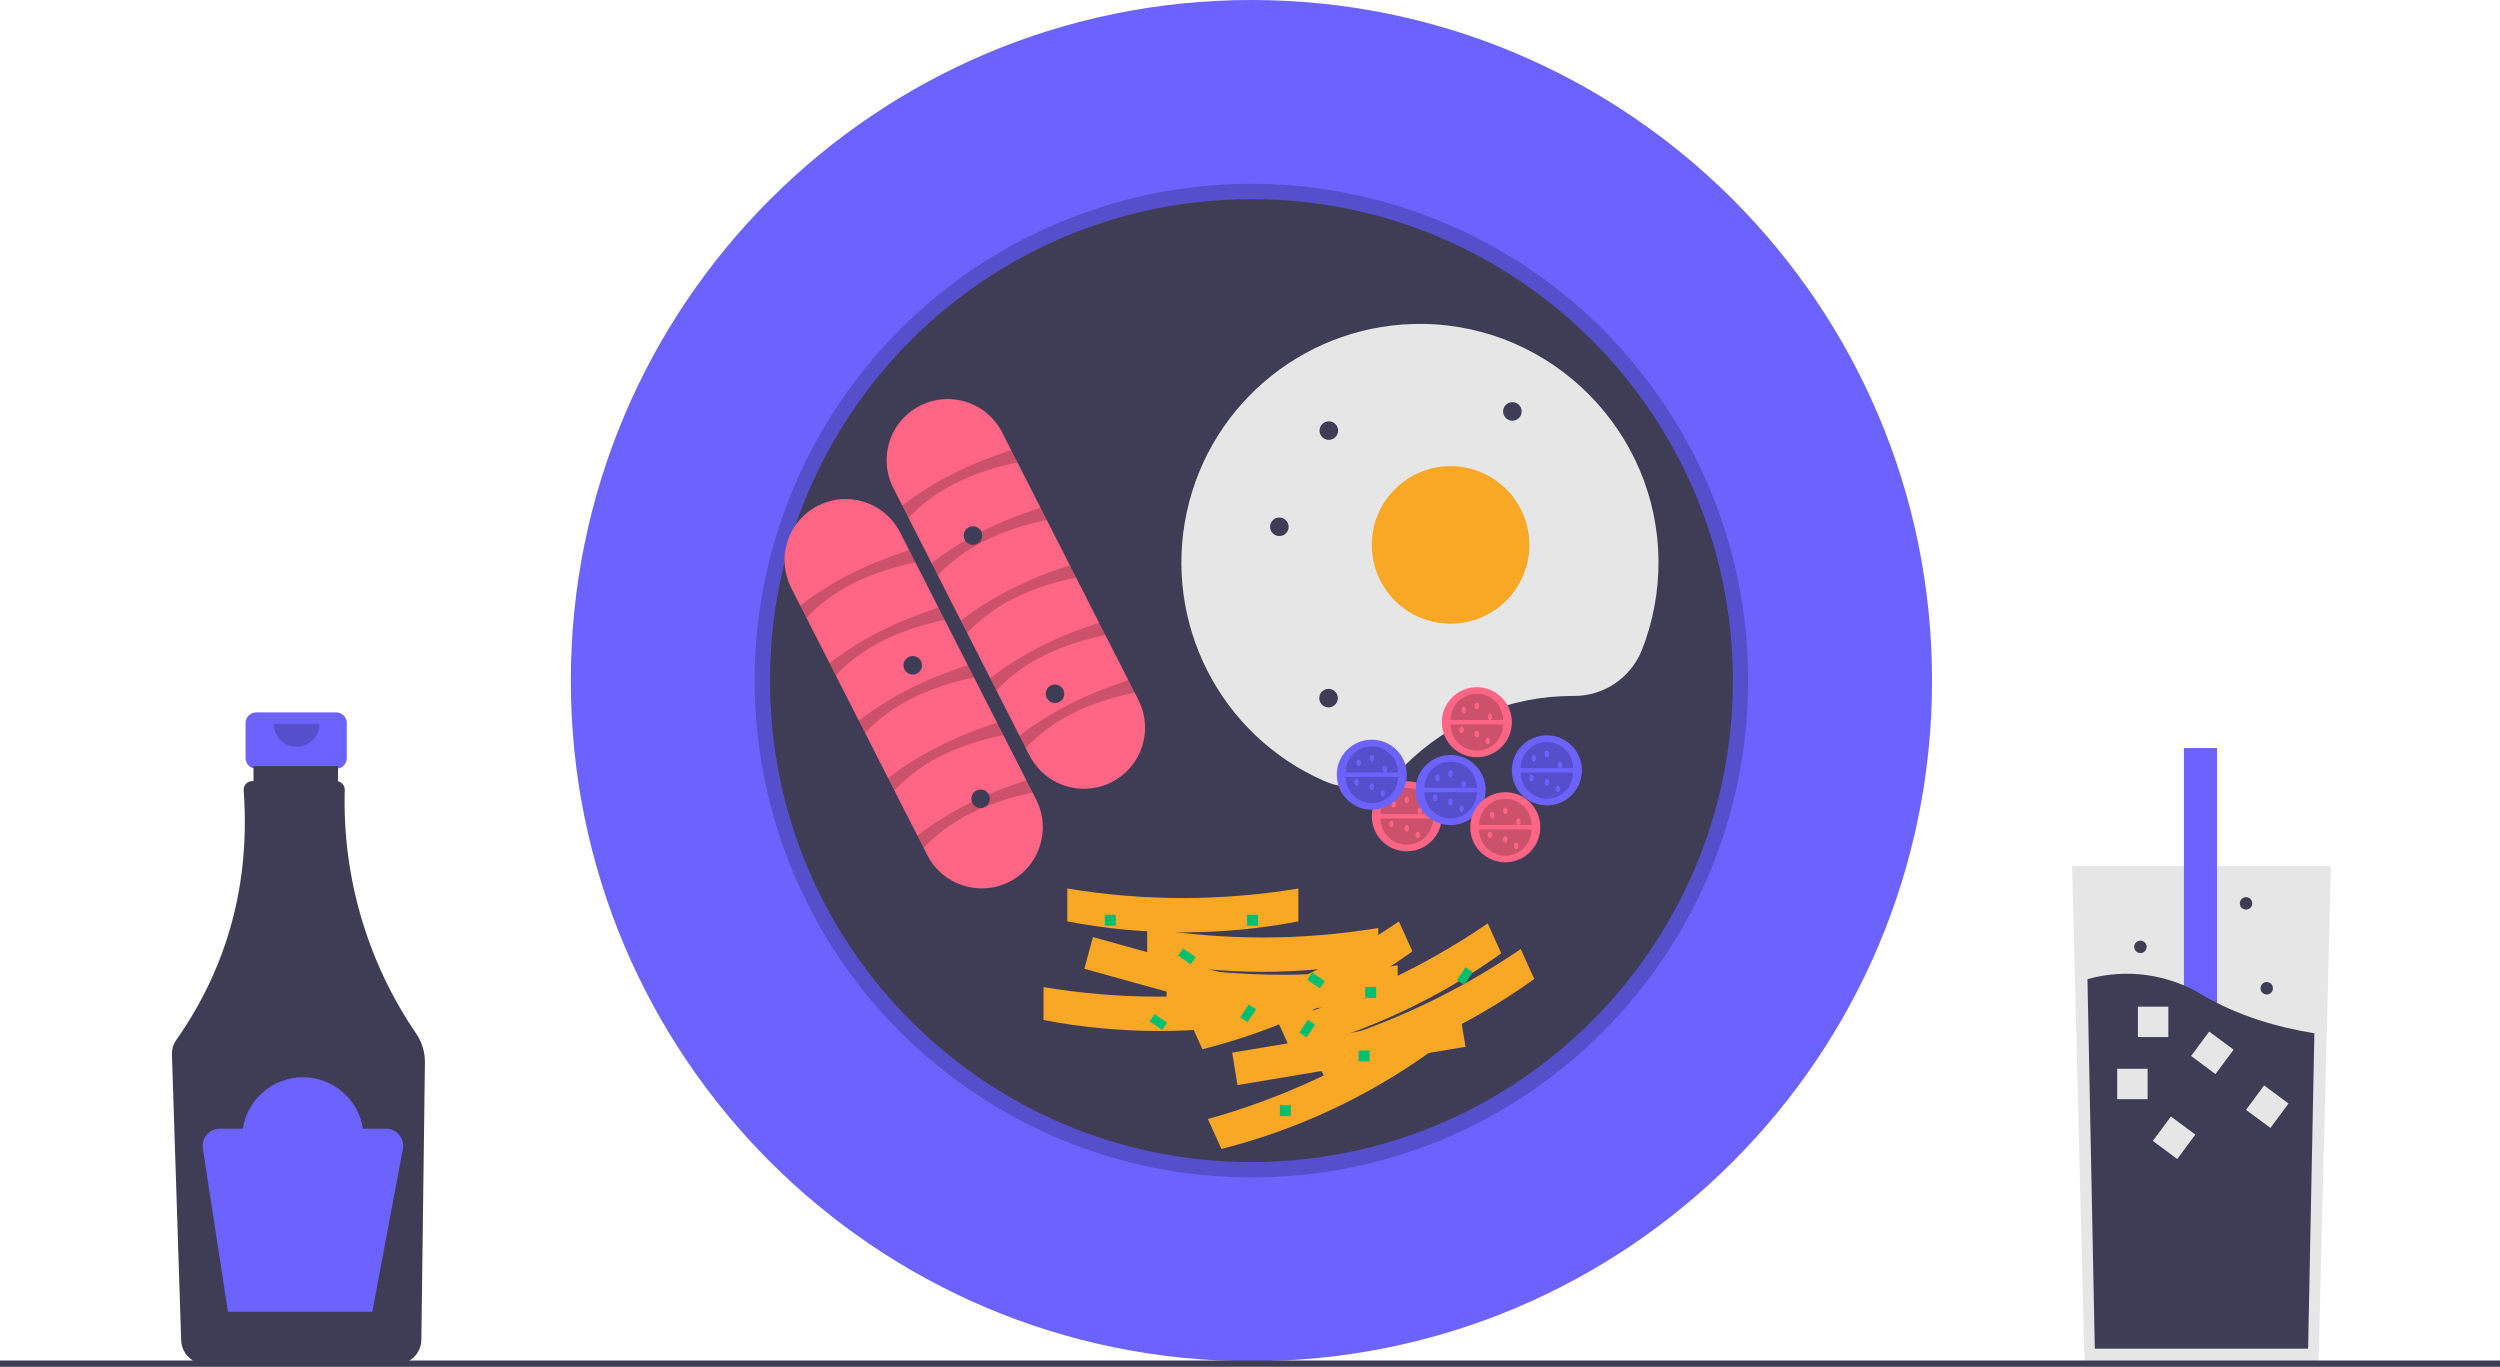
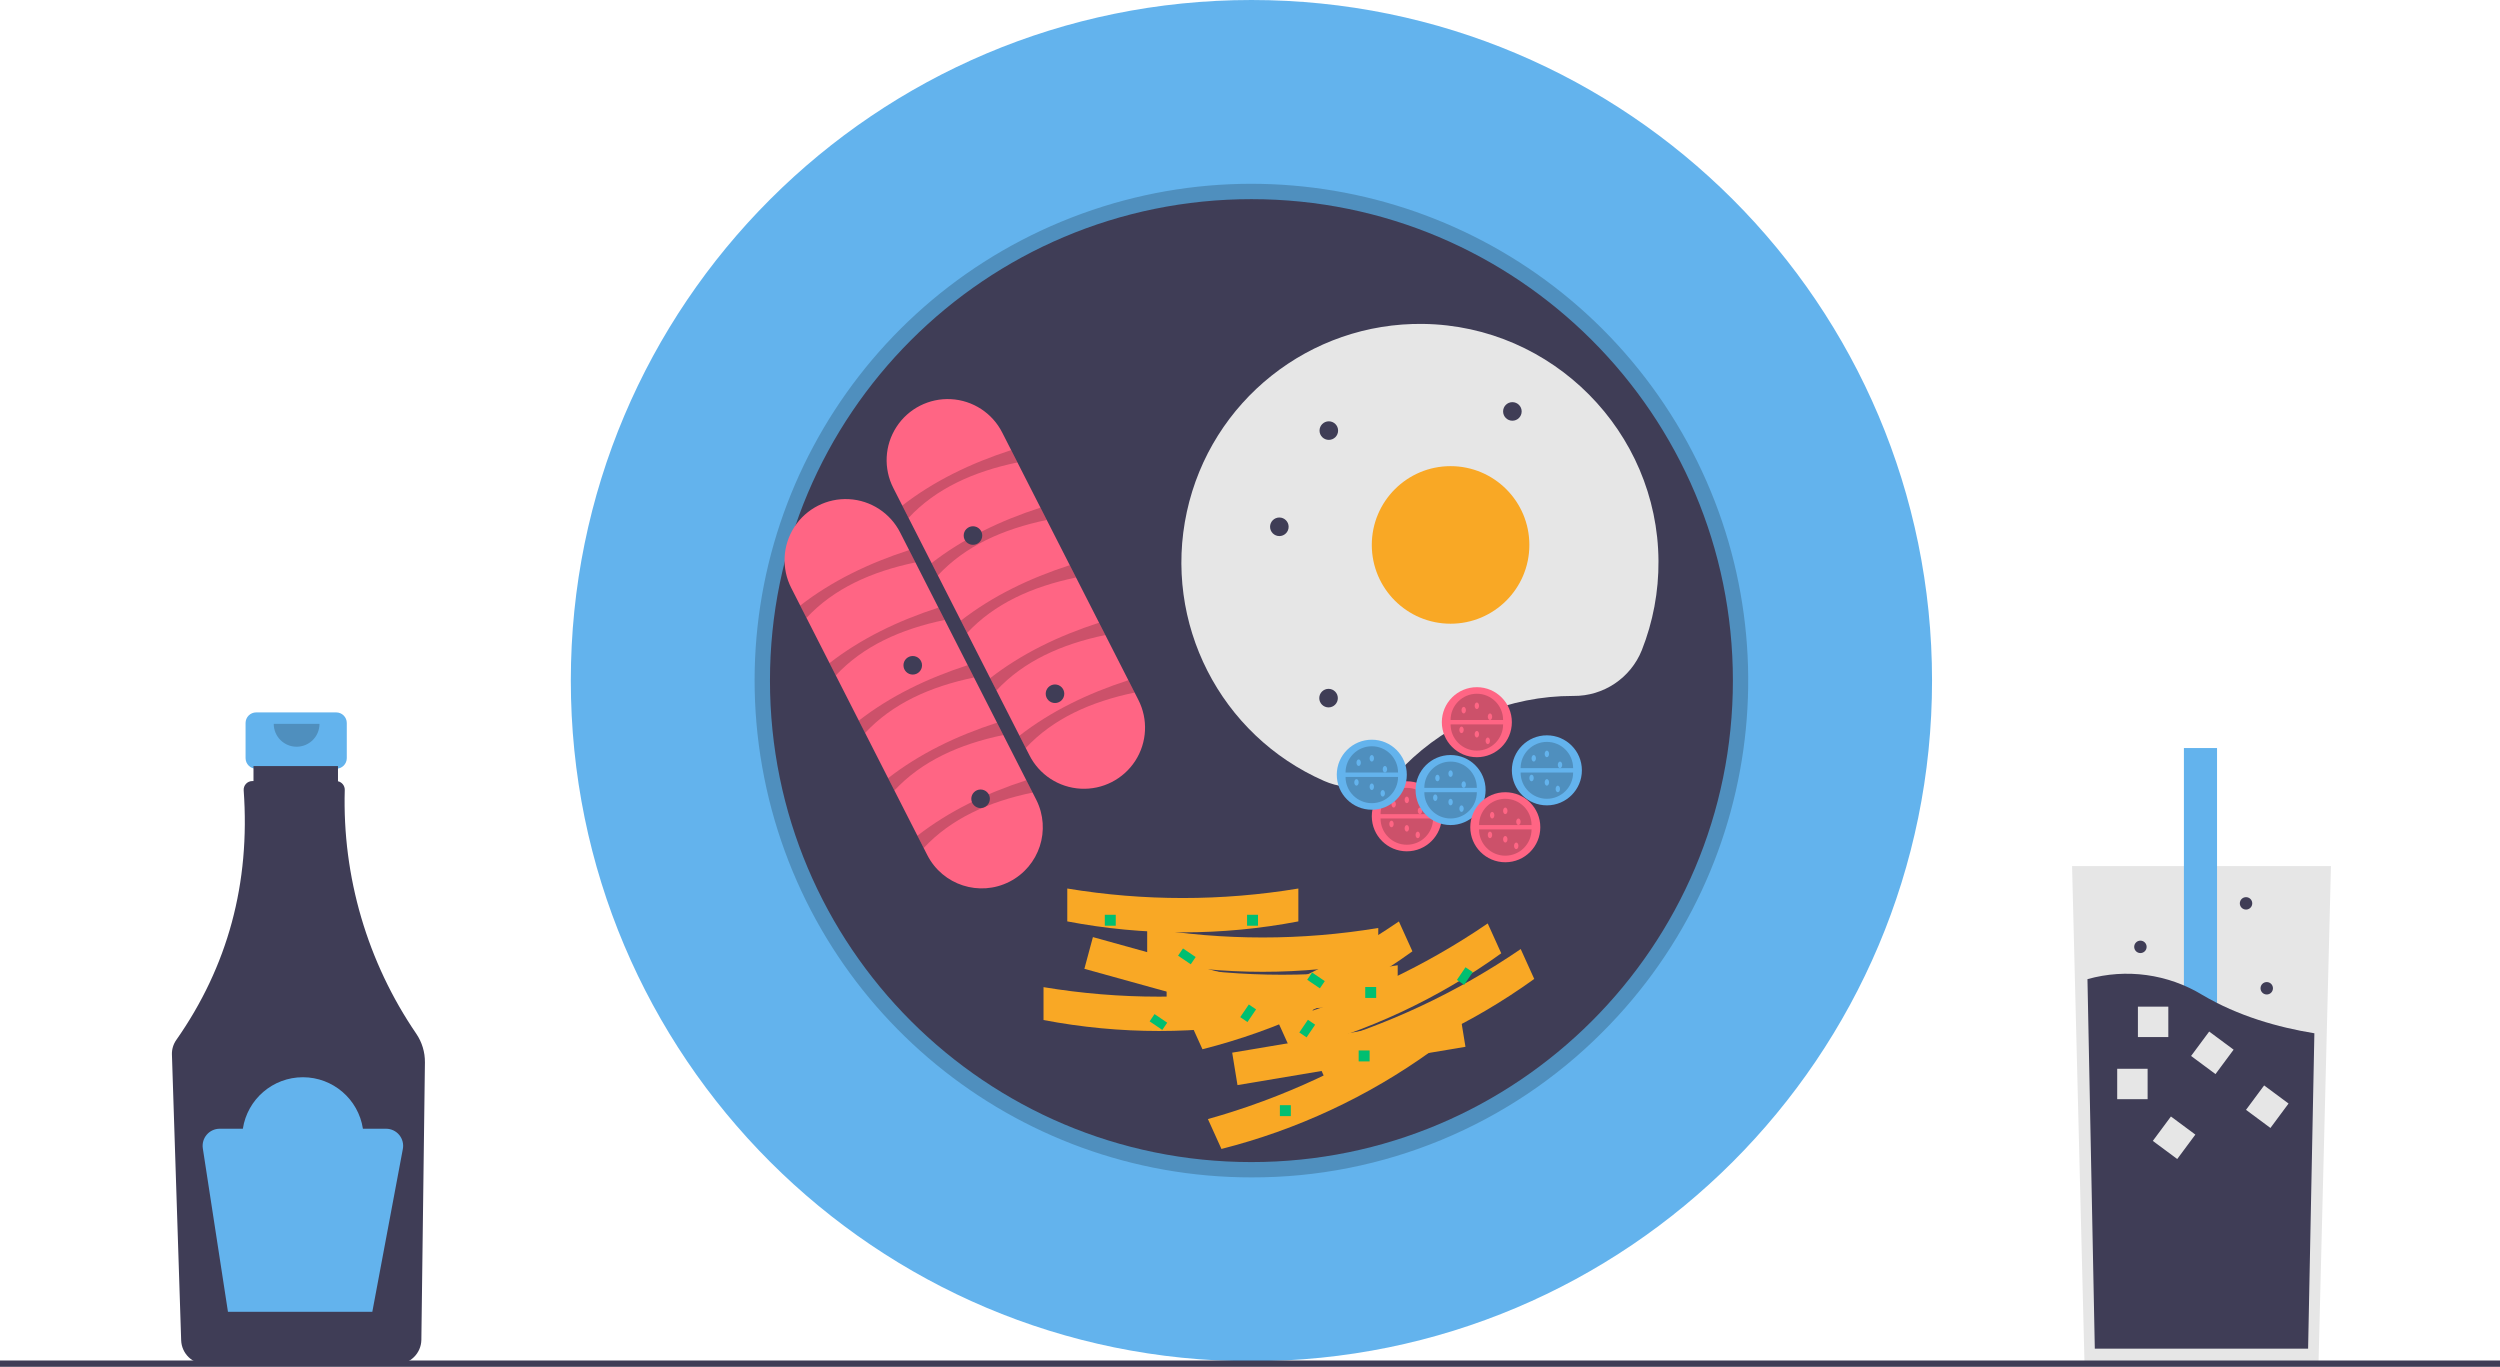
<svg xmlns="http://www.w3.org/2000/svg" id="e8a6e089-f0a2-4336-8fc5-733c88302415" data-name="Layer 1" width="888" height="485.489" viewBox="0 0 888 485.489">
-   <path d="M275.412,460.3H246.993a3.768,3.768,0,0,0-3.768,3.768v12.474a3.768,3.768,0,0,0,3.768,3.768h4.709V499h19V480.31h4.709a3.768,3.768,0,0,0,3.768-3.768V464.068A3.768,3.768,0,0,0,275.412,460.3Z" transform="translate(-156 -207.2555)" fill="#6c63ff" />
+   <path d="M275.412,460.3H246.993a3.768,3.768,0,0,0-3.768,3.768v12.474a3.768,3.768,0,0,0,3.768,3.768h4.709V499h19V480.31h4.709a3.768,3.768,0,0,0,3.768-3.768V464.068A3.768,3.768,0,0,0,275.412,460.3Z" transform="translate(-156 -207.2555)" fill="#63b3ed" />
  <path d="M303.877,574.461a146.105,146.105,0,0,1-25.418-86.624,3.081,3.081,0,0,0-2.405-3.075V479.372H246.039v5.315h-.414a3.08,3.08,0,0,0-3.067,3.308q3.547,49.442-23.954,88.677a8.487,8.487,0,0,0-1.536,5.144l3.282,101.518a8.788,8.788,0,0,0,8.713,8.482h67.887a8.791,8.791,0,0,0,8.718-8.632l1.265-98.566A17.789,17.789,0,0,0,303.877,574.461Z" transform="translate(-156 -207.2555)" fill="#3f3d56" />
  <path d="M269.488,464.365a8.129,8.129,0,0,1-16.258,0" transform="translate(-156 -207.2555)" opacity="0.2" />
-   <path d="M293.13,608.182h-8.221a21.576,21.576,0,0,0-42.649,0h-8.221a6.067,6.067,0,0,0-5.996,6.989l8.929,58.041h51.274l10.846-57.846A6.067,6.067,0,0,0,293.13,608.182Z" transform="translate(-156 -207.2555)" fill="#6c63ff" />
+   <path d="M293.13,608.182h-8.221a21.576,21.576,0,0,0-42.649,0h-8.221a6.067,6.067,0,0,0-5.996,6.989l8.929,58.041h51.274l10.846-57.846A6.067,6.067,0,0,0,293.13,608.182Z" transform="translate(-156 -207.2555)" fill="#63b3ed" />
  <polygon points="827.952 307.634 825.98 386.448 823.538 484.181 740.414 484.181 737.552 369.675 736 307.634 827.952 307.634" fill="#e6e6e6" />
-   <rect x="775.723" y="265.704" width="11.77" height="155.95" fill="#6c63ff" />
+   <rect x="775.723" y="265.704" width="11.77" height="155.95" fill="#63b3ed" />
  <path d="M978.067,574.275l-2.226,112.02H900.074l-2.608-131.244a51.634,51.634,0,0,1,40.827,5.615C950.952,568.154,965.173,572.184,978.067,574.275Z" transform="translate(-156 -207.2555)" fill="#3f3d56" />
  <rect x="752.031" y="379.63" width="10.8" height="10.8" fill="#e6e6e6" />
  <rect x="759.387" y="357.562" width="10.8" height="10.8" fill="#e6e6e6" />
  <rect x="936.424" y="575.816" width="10.8" height="10.8" transform="translate(375.5752 -653.9211) rotate(36.56259)" fill="#e6e6e6" />
  <rect x="955.937" y="594.951" width="10.8" height="10.8" transform="translate(390.8143 -661.7792) rotate(36.56259)" fill="#e6e6e6" />
  <rect x="922.834" y="605.986" width="10.8" height="10.8" transform="translate(390.873 -639.8885) rotate(36.56259)" fill="#e6e6e6" />
  <circle cx="805.148" cy="351.035" r="2.207" fill="#3f3d56" />
  <circle cx="760.275" cy="336.323" r="2.207" fill="#3f3d56" />
  <circle cx="797.792" cy="320.875" r="2.207" fill="#3f3d56" />
-   <circle cx="444.508" cy="241.754" r="241.754" fill="#6c63ff" />
+   <circle cx="444.508" cy="241.754" r="241.754" fill="#63b3ed" />
  <path d="M600.508,625.467a176.456,176.456,0,1,1,124.774-51.683A175.304,175.304,0,0,1,600.508,625.467Zm0-342.031c-91.298,0-165.574,74.276-165.574,165.574,0,91.298,74.276,165.574,165.574,165.574,91.298,0,165.574-74.277,165.574-165.574C766.082,357.711,691.806,283.435,600.508,283.435Z" transform="translate(-156 -207.2555)" opacity="0.2" />
  <circle cx="444.508" cy="241.754" r="171.016" fill="#3f3d56" />
  <path d="M473.327,380.627a21.704,21.704,0,1,1,38.681-19.698l48.316,94.878a21.704,21.704,0,1,1-38.681,19.698Z" transform="translate(-156 -207.2555)" fill="#ff6584" />
  <path d="M478.717,391.21l-2.23-4.379c11.129-8.647,24.198-15.007,38.681-19.698l2.23,4.379C501.722,374.776,488.386,380.817,478.717,391.21Z" transform="translate(-156 -207.2555)" opacity="0.2" />
  <path d="M489.123,411.645l-2.23-4.379c11.129-8.647,24.198-15.007,38.681-19.698l2.23,4.379C512.129,395.211,498.793,401.252,489.123,411.645Z" transform="translate(-156 -207.2555)" opacity="0.2" />
  <path d="M499.53,432.081l-2.23-4.379c11.129-8.647,24.198-15.007,38.681-19.698l2.23,4.379C522.535,415.647,509.199,421.688,499.53,432.081Z" transform="translate(-156 -207.2555)" opacity="0.2" />
  <path d="M509.936,452.516l-2.23-4.379c11.129-8.647,24.198-15.007,38.681-19.698l2.23,4.379C532.942,436.082,519.606,442.123,509.936,452.516Z" transform="translate(-156 -207.2555)" opacity="0.2" />
  <path d="M520.343,472.951l-2.23-4.379c11.129-8.647,24.198-15.007,38.681-19.698l2.23,4.379C543.349,456.517,530.013,462.558,520.343,472.951Z" transform="translate(-156 -207.2555)" opacity="0.2" />
  <path d="M437.079,416.146a21.704,21.704,0,1,1,38.681-19.698l48.316,94.878a21.704,21.704,0,0,1-38.681,19.698Z" transform="translate(-156 -207.2555)" fill="#ff6584" />
  <path d="M442.468,426.729l-2.23-4.379c11.129-8.647,24.198-15.007,38.681-19.698l2.23,4.379C465.474,410.295,452.138,416.336,442.468,426.729Z" transform="translate(-156 -207.2555)" opacity="0.2" />
  <path d="M452.875,447.164l-2.23-4.379c11.129-8.647,24.198-15.007,38.681-19.698l2.23,4.379C475.881,430.73,462.544,436.771,452.875,447.164Z" transform="translate(-156 -207.2555)" opacity="0.2" />
  <path d="M463.281,467.6l-2.23-4.379c11.129-8.647,24.198-15.007,38.681-19.698l2.23,4.379C486.287,451.166,472.951,457.207,463.281,467.6Z" transform="translate(-156 -207.2555)" opacity="0.2" />
  <path d="M473.688,488.035l-2.23-4.379c11.129-8.647,24.198-15.007,38.681-19.698l2.23,4.379C496.694,471.601,483.358,477.642,473.688,488.035Z" transform="translate(-156 -207.2555)" opacity="0.2" />
  <path d="M484.095,508.47l-2.23-4.379c11.129-8.647,24.198-15.007,38.681-19.698l2.23,4.379C507.1,492.036,493.764,498.077,484.095,508.47Z" transform="translate(-156 -207.2555)" opacity="0.2" />
  <path d="M714.778,454.451l.153 0a25.888,25.888,0,0,0,24.239-16.236,84.503,84.503,0,0,0,5.923-31.694c-.271-45.911-37.622-83.575-83.529-84.21a84.744,84.744,0,0,0-35.277,162.32,25.667,25.667,0,0,0,28.506-5.286A84.458,84.458,0,0,1,714.778,454.451Z" transform="translate(-156 -207.2555)" fill="#e6e6e6" />
  <circle cx="515.246" cy="193.559" r="27.984" fill="#f9a825" />
  <circle cx="454.426" cy="187.115" r="3.297" fill="#3f3d56" />
  <circle cx="345.598" cy="190.225" r="3.297" fill="#3f3d56" />
  <circle cx="471.996" cy="152.949" r="3.297" fill="#3f3d56" />
  <circle cx="471.902" cy="247.973" r="3.297" fill="#3f3d56" />
  <circle cx="537.199" cy="146.141" r="3.297" fill="#3f3d56" />
  <circle cx="324.207" cy="236.313" r="3.297" fill="#3f3d56" />
  <circle cx="348.305" cy="283.731" r="3.297" fill="#3f3d56" />
  <circle cx="499.7" cy="289.949" r="12.438" fill="#ff6584" />
  <path d="M665.028,497.982a9.328,9.328,0,0,1-18.656,0" transform="translate(-156 -207.2555)" opacity="0.2" />
  <path d="M646.371,496.428a9.328,9.328,0,0,1,18.656,0" transform="translate(-156 -207.2555)" opacity="0.2" />
  <ellipse cx="495.035" cy="285.674" rx="0.777" ry="1.166" fill="#ff6584" />
  <ellipse cx="499.7" cy="284.119" rx="0.777" ry="1.166" fill="#ff6584" />
  <ellipse cx="499.7" cy="294.225" rx="0.777" ry="1.166" fill="#ff6584" />
  <ellipse cx="504.364" cy="288.006" rx="0.777" ry="1.166" fill="#ff6584" />
  <ellipse cx="503.586" cy="296.557" rx="0.777" ry="1.166" fill="#ff6584" />
  <ellipse cx="494.258" cy="292.67" rx="0.777" ry="1.166" fill="#ff6584" />
  <circle cx="524.575" cy="256.524" r="12.438" fill="#ff6584" />
  <path d="M689.903,464.556a9.328,9.328,0,0,1-18.656,0" transform="translate(-156 -207.2555)" opacity="0.2" />
  <path d="M671.246,463.002a9.328,9.328,0,0,1,18.656,0" transform="translate(-156 -207.2555)" opacity="0.2" />
  <ellipse cx="519.91" cy="252.248" rx="0.777" ry="1.166" fill="#ff6584" />
  <ellipse cx="524.575" cy="250.693" rx="0.777" ry="1.166" fill="#ff6584" />
  <ellipse cx="524.575" cy="260.799" rx="0.777" ry="1.166" fill="#ff6584" />
  <ellipse cx="529.239" cy="254.58" rx="0.777" ry="1.166" fill="#ff6584" />
  <ellipse cx="528.461" cy="263.131" rx="0.777" ry="1.166" fill="#ff6584" />
  <ellipse cx="519.133" cy="259.244" rx="0.777" ry="1.166" fill="#ff6584" />
-   <circle cx="549.45" cy="273.625" r="12.438" fill="#6c63ff" />
+   <circle cx="549.45" cy="273.625" r="12.438" fill="#63b3ed" />
  <path d="M714.778,481.658a9.328,9.328,0,0,1-18.656,0" transform="translate(-156 -207.2555)" opacity="0.2" />
  <path d="M696.121,480.103a9.328,9.328,0,0,1,18.656,0" transform="translate(-156 -207.2555)" opacity="0.2" />
-   <ellipse cx="544.785" cy="269.35" rx="0.777" ry="1.166" fill="#6c63ff" />
-   <ellipse cx="549.45" cy="267.795" rx="0.777" ry="1.166" fill="#6c63ff" />
-   <ellipse cx="549.45" cy="277.901" rx="0.777" ry="1.166" fill="#6c63ff" />
-   <ellipse cx="554.114" cy="271.682" rx="0.777" ry="1.166" fill="#6c63ff" />
-   <ellipse cx="553.336" cy="280.233" rx="0.777" ry="1.166" fill="#6c63ff" />
-   <ellipse cx="544.008" cy="276.346" rx="0.777" ry="1.166" fill="#6c63ff" />
-   <circle cx="487.262" cy="275.18" r="12.438" fill="#6c63ff" />
+   <ellipse cx="544.785" cy="269.35" rx="0.777" ry="1.166" fill="#63b3ed" />
+   <ellipse cx="549.45" cy="267.795" rx="0.777" ry="1.166" fill="#63b3ed" />
+   <ellipse cx="549.45" cy="277.901" rx="0.777" ry="1.166" fill="#63b3ed" />
+   <ellipse cx="554.114" cy="271.682" rx="0.777" ry="1.166" fill="#63b3ed" />
+   <ellipse cx="553.336" cy="280.233" rx="0.777" ry="1.166" fill="#63b3ed" />
+   <ellipse cx="544.008" cy="276.346" rx="0.777" ry="1.166" fill="#63b3ed" />
+   <circle cx="487.262" cy="275.18" r="12.438" fill="#63b3ed" />
  <path d="M652.59,483.213a9.328,9.328,0,0,1-18.656,0" transform="translate(-156 -207.2555)" opacity="0.2" />
  <path d="M633.934,481.658a9.328,9.328,0,0,1,18.656,0" transform="translate(-156 -207.2555)" opacity="0.2" />
-   <ellipse cx="482.598" cy="270.904" rx="0.777" ry="1.166" fill="#6c63ff" />
-   <ellipse cx="487.262" cy="269.35" rx="0.777" ry="1.166" fill="#6c63ff" />
-   <ellipse cx="487.262" cy="279.455" rx="0.777" ry="1.166" fill="#6c63ff" />
-   <ellipse cx="491.926" cy="273.236" rx="0.777" ry="1.166" fill="#6c63ff" />
-   <ellipse cx="491.149" cy="281.787" rx="0.777" ry="1.166" fill="#6c63ff" />
-   <ellipse cx="481.821" cy="277.901" rx="0.777" ry="1.166" fill="#6c63ff" />
-   <circle cx="515.246" cy="280.621" r="12.438" fill="#6c63ff" />
+   <ellipse cx="482.598" cy="270.904" rx="0.777" ry="1.166" fill="#63b3ed" />
+   <ellipse cx="487.262" cy="269.35" rx="0.777" ry="1.166" fill="#63b3ed" />
+   <ellipse cx="487.262" cy="279.455" rx="0.777" ry="1.166" fill="#63b3ed" />
+   <ellipse cx="491.926" cy="273.236" rx="0.777" ry="1.166" fill="#63b3ed" />
+   <ellipse cx="491.149" cy="281.787" rx="0.777" ry="1.166" fill="#63b3ed" />
+   <ellipse cx="481.821" cy="277.901" rx="0.777" ry="1.166" fill="#63b3ed" />
+   <circle cx="515.246" cy="280.621" r="12.438" fill="#63b3ed" />
  <path d="M680.575,488.654a9.328,9.328,0,1,1-18.656,0" transform="translate(-156 -207.2555)" opacity="0.2" />
  <path d="M661.918,487.099a9.328,9.328,0,1,1,18.656,0" transform="translate(-156 -207.2555)" opacity="0.2" />
-   <ellipse cx="510.582" cy="276.346" rx="0.777" ry="1.166" fill="#6c63ff" />
-   <ellipse cx="515.246" cy="274.791" rx="0.777" ry="1.166" fill="#6c63ff" />
-   <ellipse cx="515.246" cy="284.897" rx="0.777" ry="1.166" fill="#6c63ff" />
-   <ellipse cx="519.91" cy="278.678" rx="0.777" ry="1.166" fill="#6c63ff" />
-   <ellipse cx="519.133" cy="287.229" rx="0.777" ry="1.166" fill="#6c63ff" />
-   <ellipse cx="509.805" cy="283.342" rx="0.777" ry="1.166" fill="#6c63ff" />
+   <ellipse cx="510.582" cy="276.346" rx="0.777" ry="1.166" fill="#63b3ed" />
+   <ellipse cx="515.246" cy="274.791" rx="0.777" ry="1.166" fill="#63b3ed" />
+   <ellipse cx="515.246" cy="284.897" rx="0.777" ry="1.166" fill="#63b3ed" />
+   <ellipse cx="519.91" cy="278.678" rx="0.777" ry="1.166" fill="#63b3ed" />
+   <ellipse cx="519.133" cy="287.229" rx="0.777" ry="1.166" fill="#63b3ed" />
+   <ellipse cx="509.805" cy="283.342" rx="0.777" ry="1.166" fill="#63b3ed" />
  <circle cx="534.68" cy="293.836" r="12.438" fill="#ff6584" />
  <path d="M700.008,501.869a9.328,9.328,0,1,1-18.656,0" transform="translate(-156 -207.2555)" opacity="0.2" />
  <path d="M681.352,500.314a9.328,9.328,0,1,1,18.656,0" transform="translate(-156 -207.2555)" opacity="0.2" />
  <ellipse cx="530.016" cy="289.561" rx="0.777" ry="1.166" fill="#ff6584" />
  <ellipse cx="534.68" cy="288.006" rx="0.777" ry="1.166" fill="#ff6584" />
  <ellipse cx="534.68" cy="298.111" rx="0.777" ry="1.166" fill="#ff6584" />
  <ellipse cx="539.344" cy="291.893" rx="0.777" ry="1.166" fill="#ff6584" />
  <ellipse cx="538.567" cy="300.443" rx="0.777" ry="1.166" fill="#ff6584" />
  <ellipse cx="529.239" cy="296.557" rx="0.777" ry="1.166" fill="#ff6584" />
  <circle cx="374.734" cy="246.418" r="3.297" fill="#3f3d56" />
  <polygon points="464.345 366.08 385.17 344.123 388.203 332.857 467.378 354.815 464.345 366.08" fill="#f9a825" />
  <path d="M608.738,569.57a218.268,218.268,0,0,1-82.078,0V557.892a250.991,250.991,0,0,0,82.078,0Z" transform="translate(-156 -207.2555)" fill="#f9a825" />
  <path d="M617.176,534.536a218.268,218.268,0,0,1-82.078,0V522.857a250.992,250.992,0,0,0,82.078,0Z" transform="translate(-156 -207.2555)" fill="#f9a825" />
  <path d="M645.558,548.549a218.268,218.268,0,0,1-82.078,0v-11.678a250.992,250.992,0,0,0,82.078,0Z" transform="translate(-156 -207.2555)" fill="#f9a825" />
  <path d="M652.462,561.785a218.268,218.268,0,0,1-82.078,0v-11.678a250.992,250.992,0,0,0,82.078,0Z" transform="translate(-156 -207.2555)" fill="#f9a825" />
  <polygon points="520.531 371.824 439.554 385.426 437.676 373.904 518.652 360.302 520.531 371.824" fill="#f9a825" />
  <path d="M664.435,580.577a219.97,219.97,0,0,1-74.58,34.784l-4.804-10.612a252.954,252.954,0,0,0,74.58-34.784Z" transform="translate(-156 -207.2555)" fill="#f9a825" />
  <path d="M657.689,545.166a219.97,219.97,0,0,1-74.58,34.784l-4.804-10.612a252.954,252.954,0,0,0,74.58-34.784Z" transform="translate(-156 -207.2555)" fill="#f9a825" />
  <path d="M689.243,545.872a219.97,219.97,0,0,1-74.58,34.784l-4.804-10.612a252.955,252.955,0,0,0,74.58-34.784Z" transform="translate(-156 -207.2555)" fill="#f9a825" />
  <path d="M700.962,554.972a219.97,219.97,0,0,1-74.58,34.784L621.577,579.145a252.954,252.954,0,0,0,74.58-34.784Z" transform="translate(-156 -207.2555)" fill="#f9a825" />
  <rect x="442.953" y="324.93" width="3.887" height="3.887" fill="#00bf71" />
  <rect x="454.614" y="392.559" width="3.887" height="3.887" fill="#00bf71" />
  <rect x="392.426" y="324.93" width="3.887" height="3.887" fill="#00bf71" />
  <rect x="482.598" y="373.125" width="3.887" height="3.887" fill="#00bf71" />
  <rect x="484.93" y="350.582" width="3.887" height="3.887" fill="#00bf71" />
  <rect x="574.856" y="545.4" width="5.441" height="3.109" transform="translate(250.708 -437.1907) rotate(34.15572)" fill="#00bf71" />
  <rect x="620.719" y="553.951" width="5.441" height="3.109" transform="translate(263.4195 -461.4654) rotate(34.15572)" fill="#00bf71" />
  <rect x="564.75" y="568.721" width="5.441" height="3.109" transform="translate(262.058 -427.4946) rotate(34.15572)" fill="#00bf71" />
  <rect x="596.621" y="565.611" width="5.441" height="3.109" transform="translate(1249.177 182.3778) rotate(124.1557)" fill="#00bf71" />
  <rect x="617.61" y="571.053" width="5.441" height="3.109" transform="translate(1286.452 173.5061) rotate(124.1557)" fill="#00bf71" />
  <rect x="673.578" y="552.396" width="5.441" height="3.109" transform="matrix(-0.56144, 0.82751, -0.82751, -0.56144, 1358.406, 98.06043)" fill="#00bf71" />
  <rect y="483.248" width="888" height="2.241" fill="#3f3d56" />
</svg>
